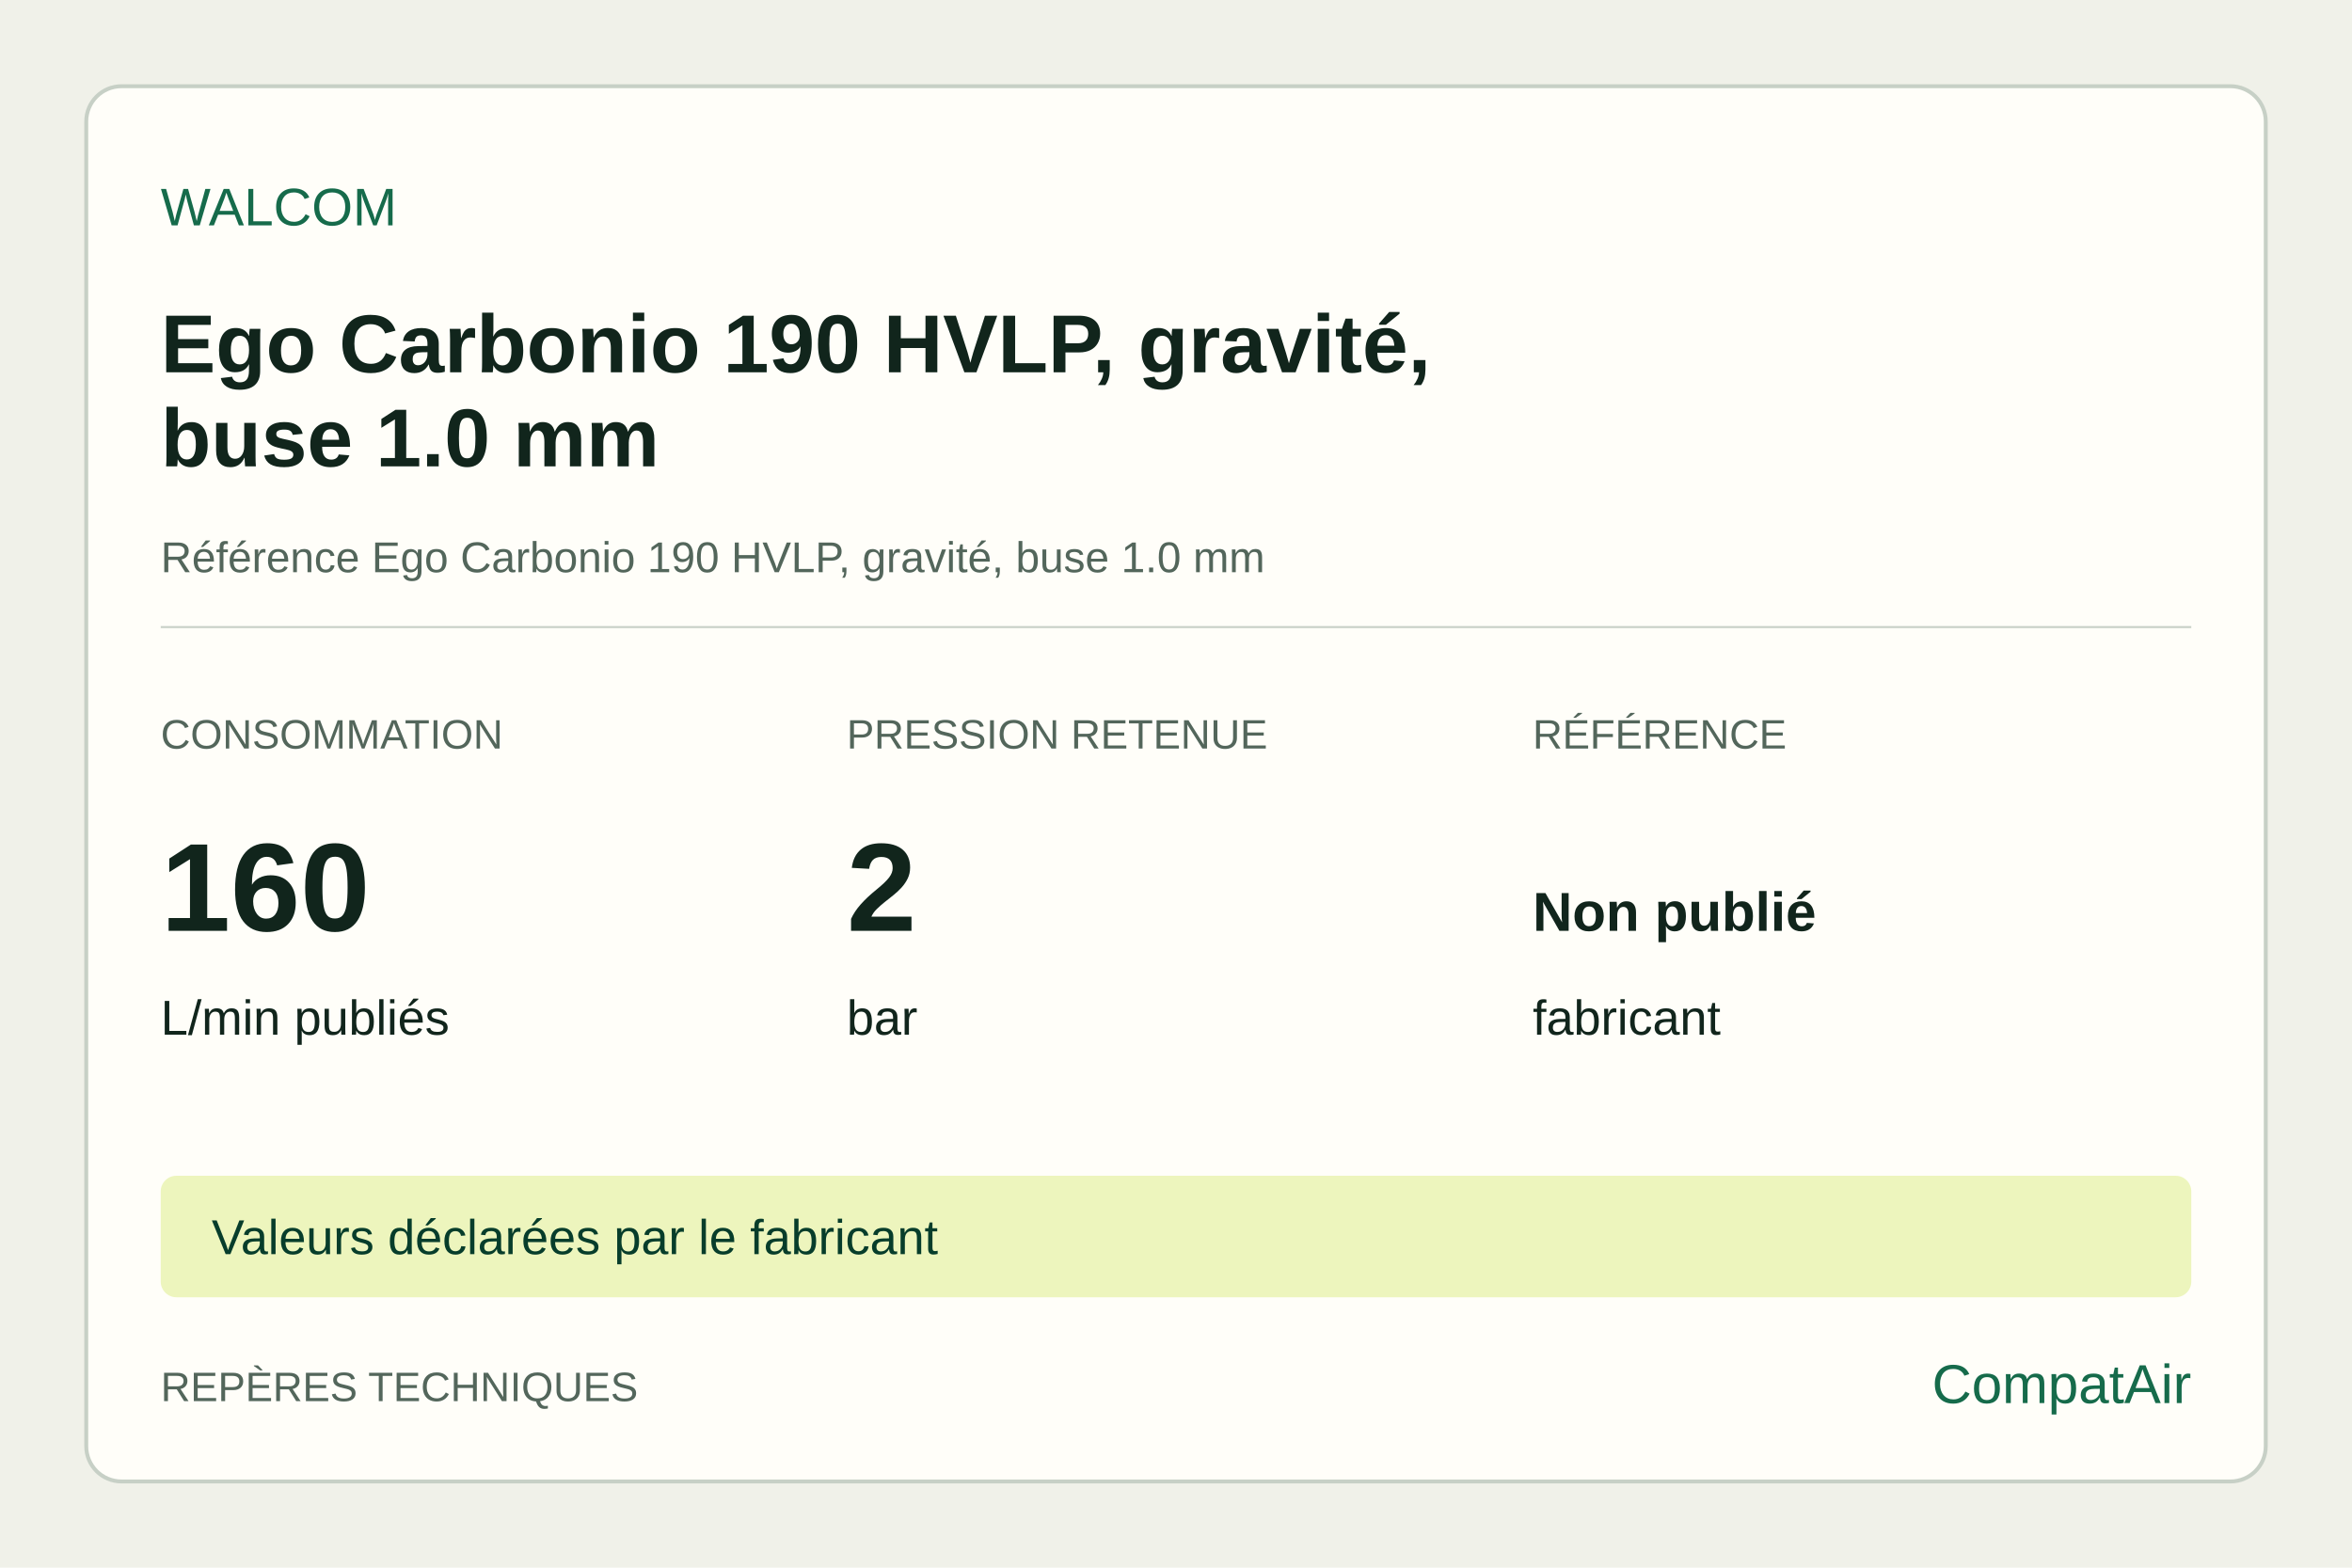
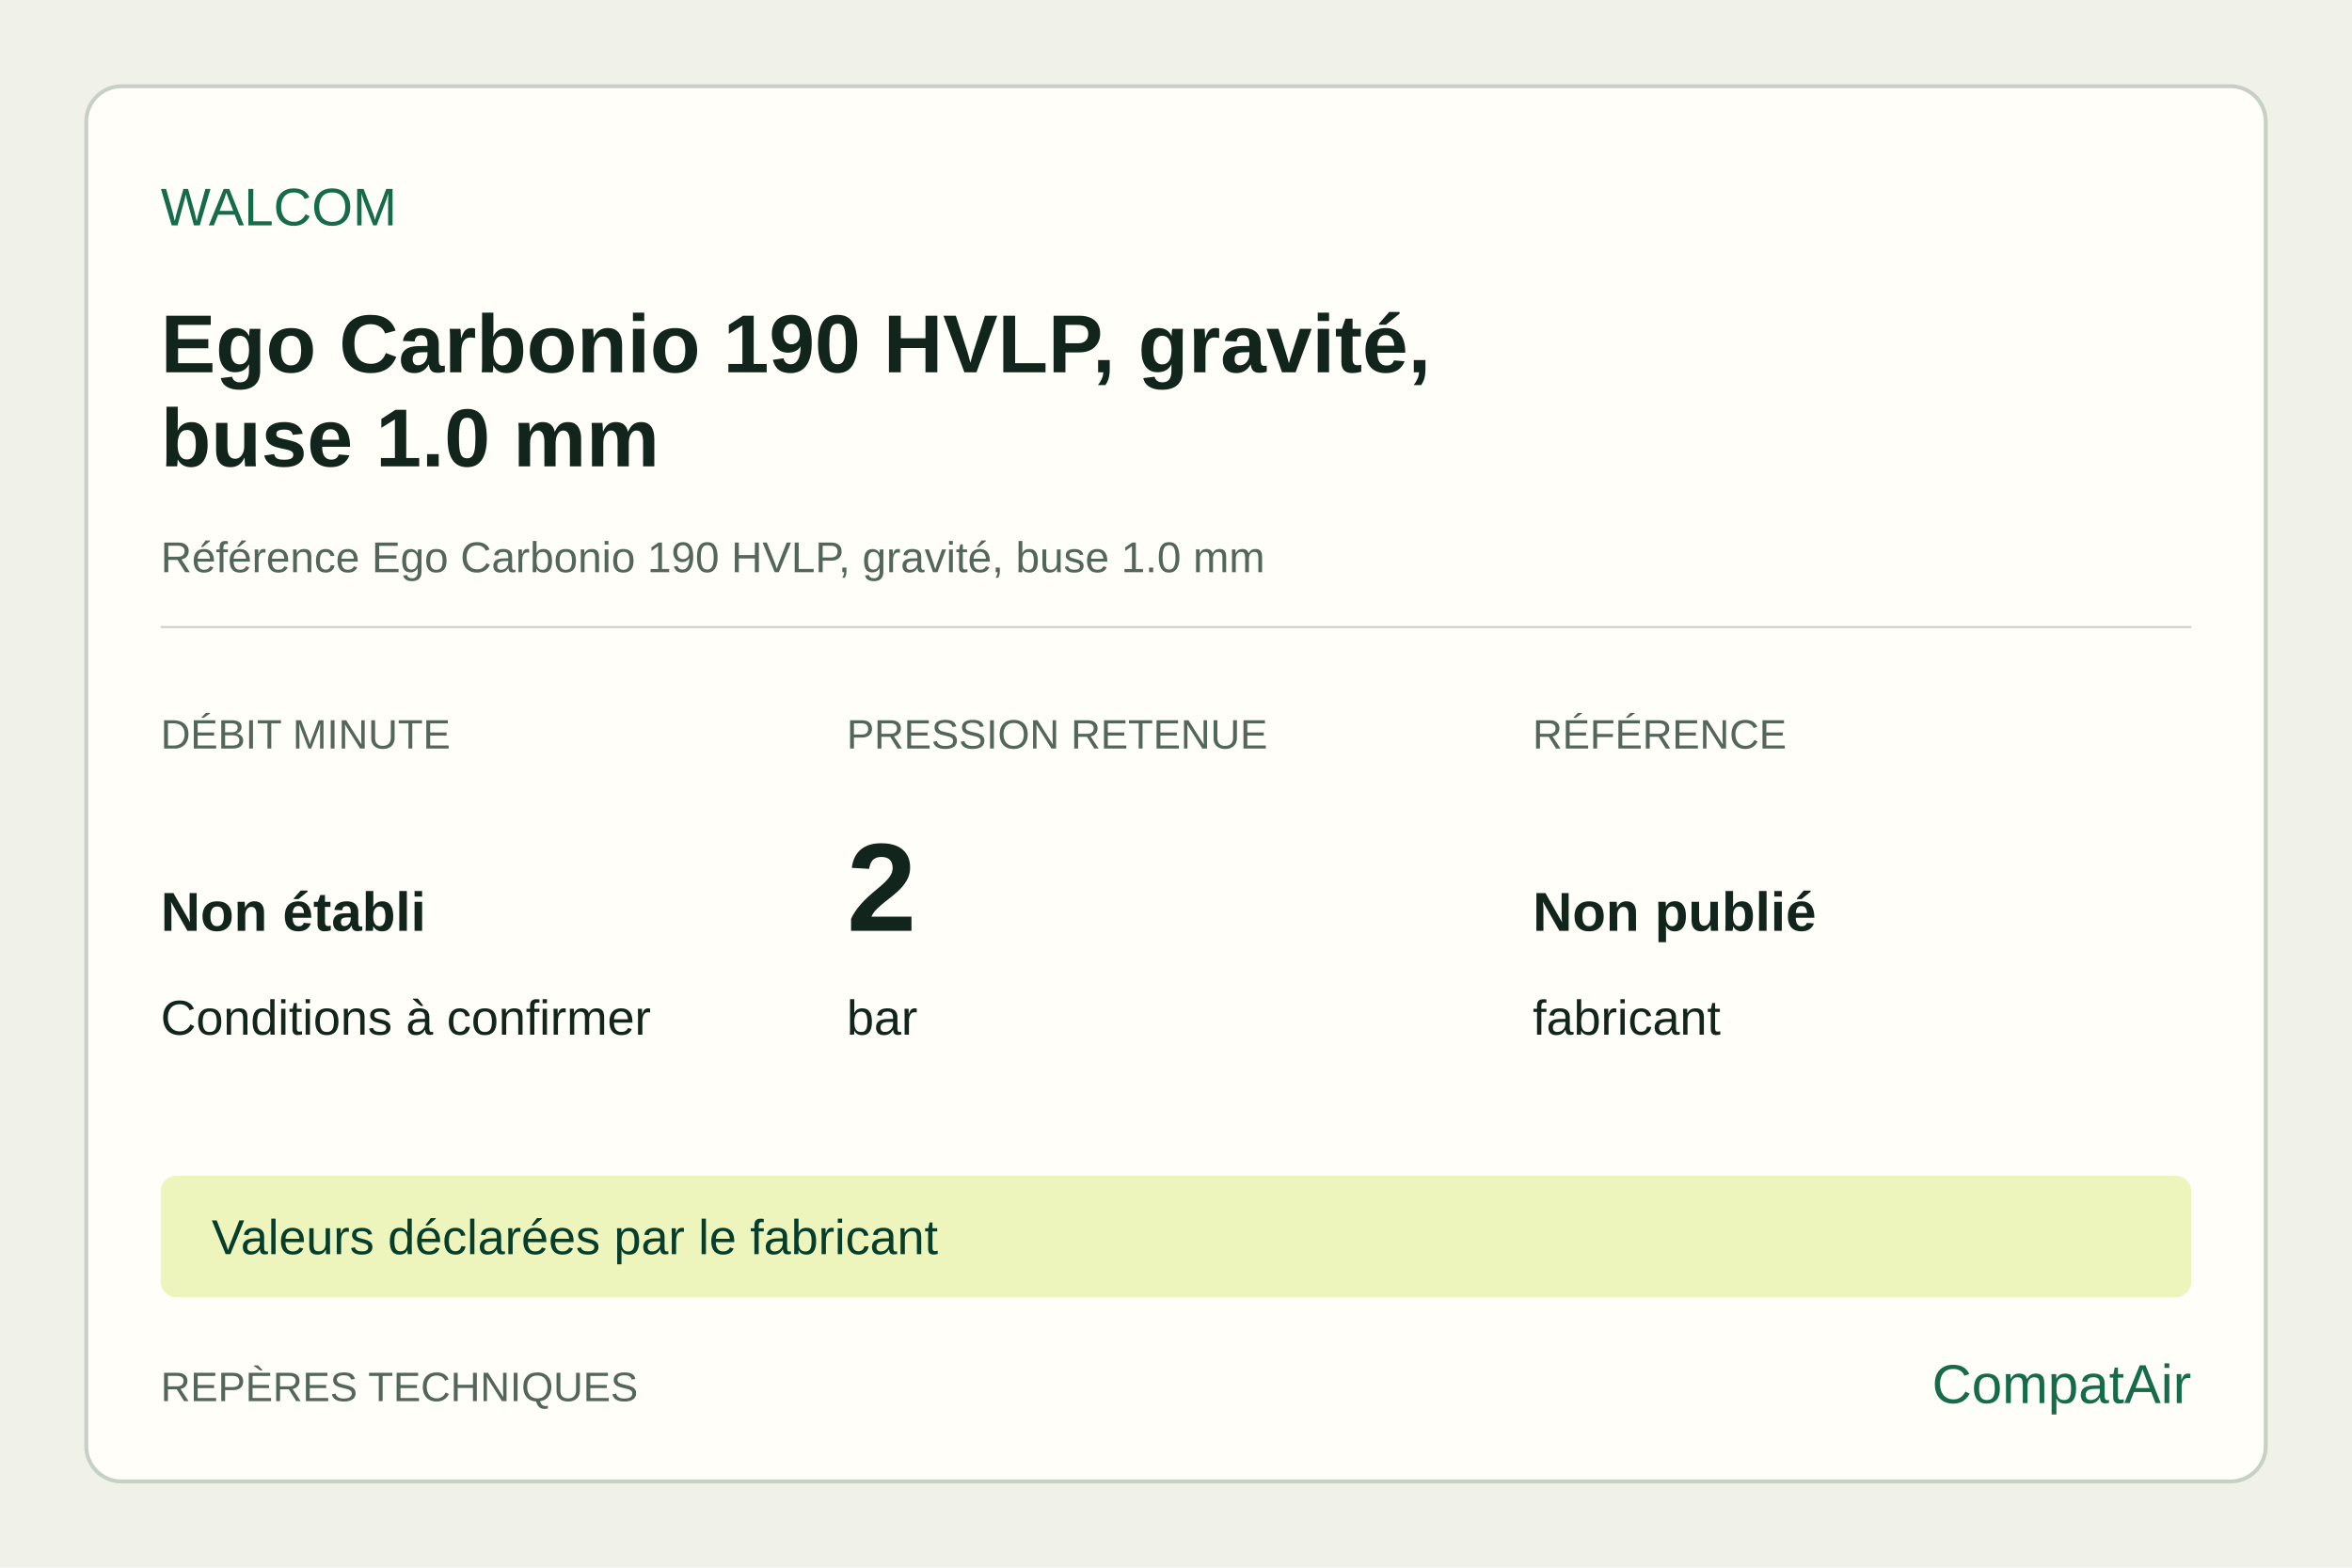
<svg xmlns="http://www.w3.org/2000/svg" width="1200" height="800" viewBox="0 0 1200 800">
  <rect width="1200" height="800" fill="#f0f1e9" />
  <rect x="44" y="44" width="1112" height="712" rx="18" fill="#fffef9" stroke="#c7d0c6" stroke-width="2" />
  <g font-family="Arial,sans-serif" fill="#11251c">
    <text x="82" y="115" font-size="27" fill="#166b4b">WALCOM</text>
    <text x="82" y="190" font-size="42" font-weight="700">Ego Carbonio 190 HVLP, gravité,</text>
    <text x="82" y="238" font-size="42" font-weight="700">buse 1.0 mm</text>
    <text x="82" y="292" font-size="22" fill="#53665b">Référence Ego Carbonio 190 HVLP, gravité, buse 1.0 mm</text>
    <line x1="82" y1="320" x2="1118" y2="320" stroke="#c7d0c6" />
-     <text x="82" y="382" font-size="21" fill="#53665b">CONSOMMATION</text>
-     <text x="82" y="475" font-size="64" font-weight="700">160</text>
-     <text x="82" y="528" font-size="25">L/min publiés</text>
+     <text x="82" y="382" font-size="21" fill="#53665b">DÉBIT MINUTE</text>
+     <text x="82" y="475" font-size="28" font-weight="700">Non établi</text>
+     <text x="82" y="528" font-size="25">Conditions à confirmer</text>
    <text x="432" y="382" font-size="21" fill="#53665b">PRESSION RETENUE</text>
    <text x="432" y="475" font-size="64" font-weight="700">2</text>
    <text x="432" y="528" font-size="25">bar</text>
    <text x="782" y="382" font-size="21" fill="#53665b">RÉFÉRENCE</text>
    <text x="782" y="475" font-size="28" font-weight="700">Non publié</text>
    <text x="782" y="528" font-size="25">fabricant</text>
    <rect x="82" y="600" width="1036" height="62" rx="8" fill="#edf5bd" />
    <text x="108" y="640" font-size="25" fill="#073d2b">Valeurs déclarées par le fabricant</text>
    <text x="82" y="715" font-size="21" fill="#53665b">REPÈRES TECHNIQUES</text>
    <text x="1118" y="716" text-anchor="end" font-size="28" fill="#166b4b">CompatAir</text>
  </g>
</svg>
